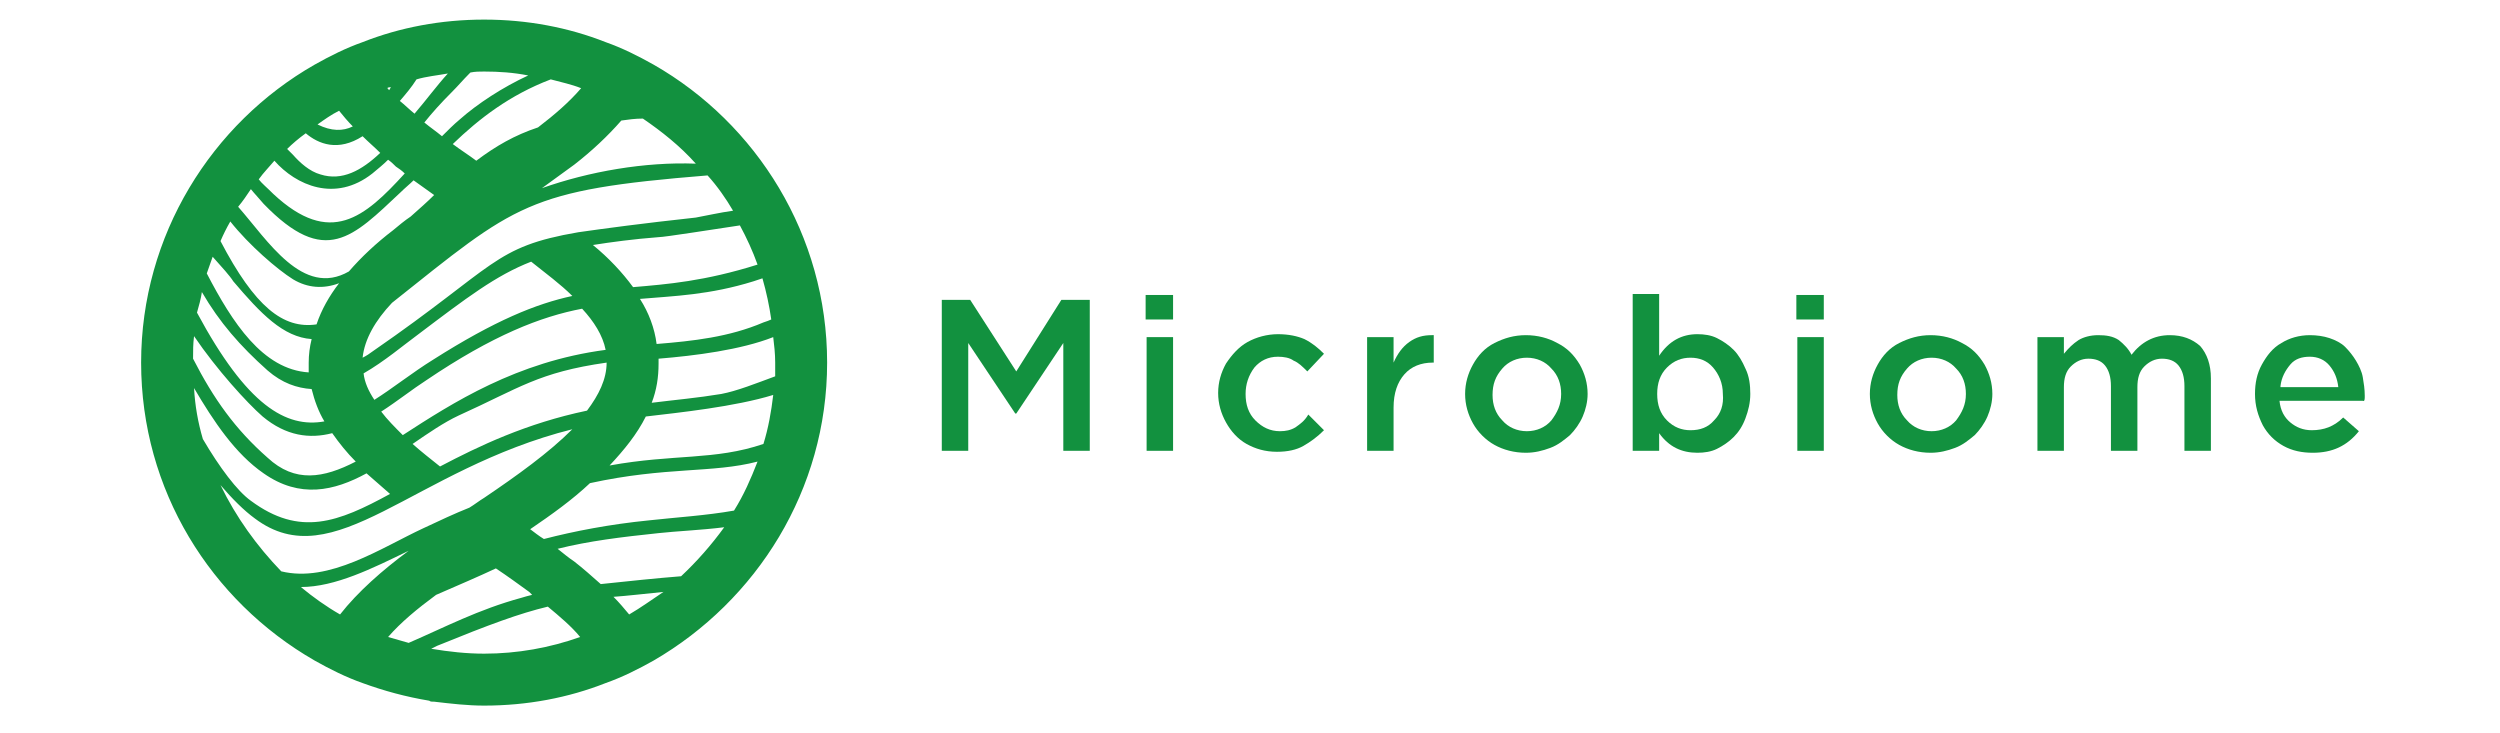
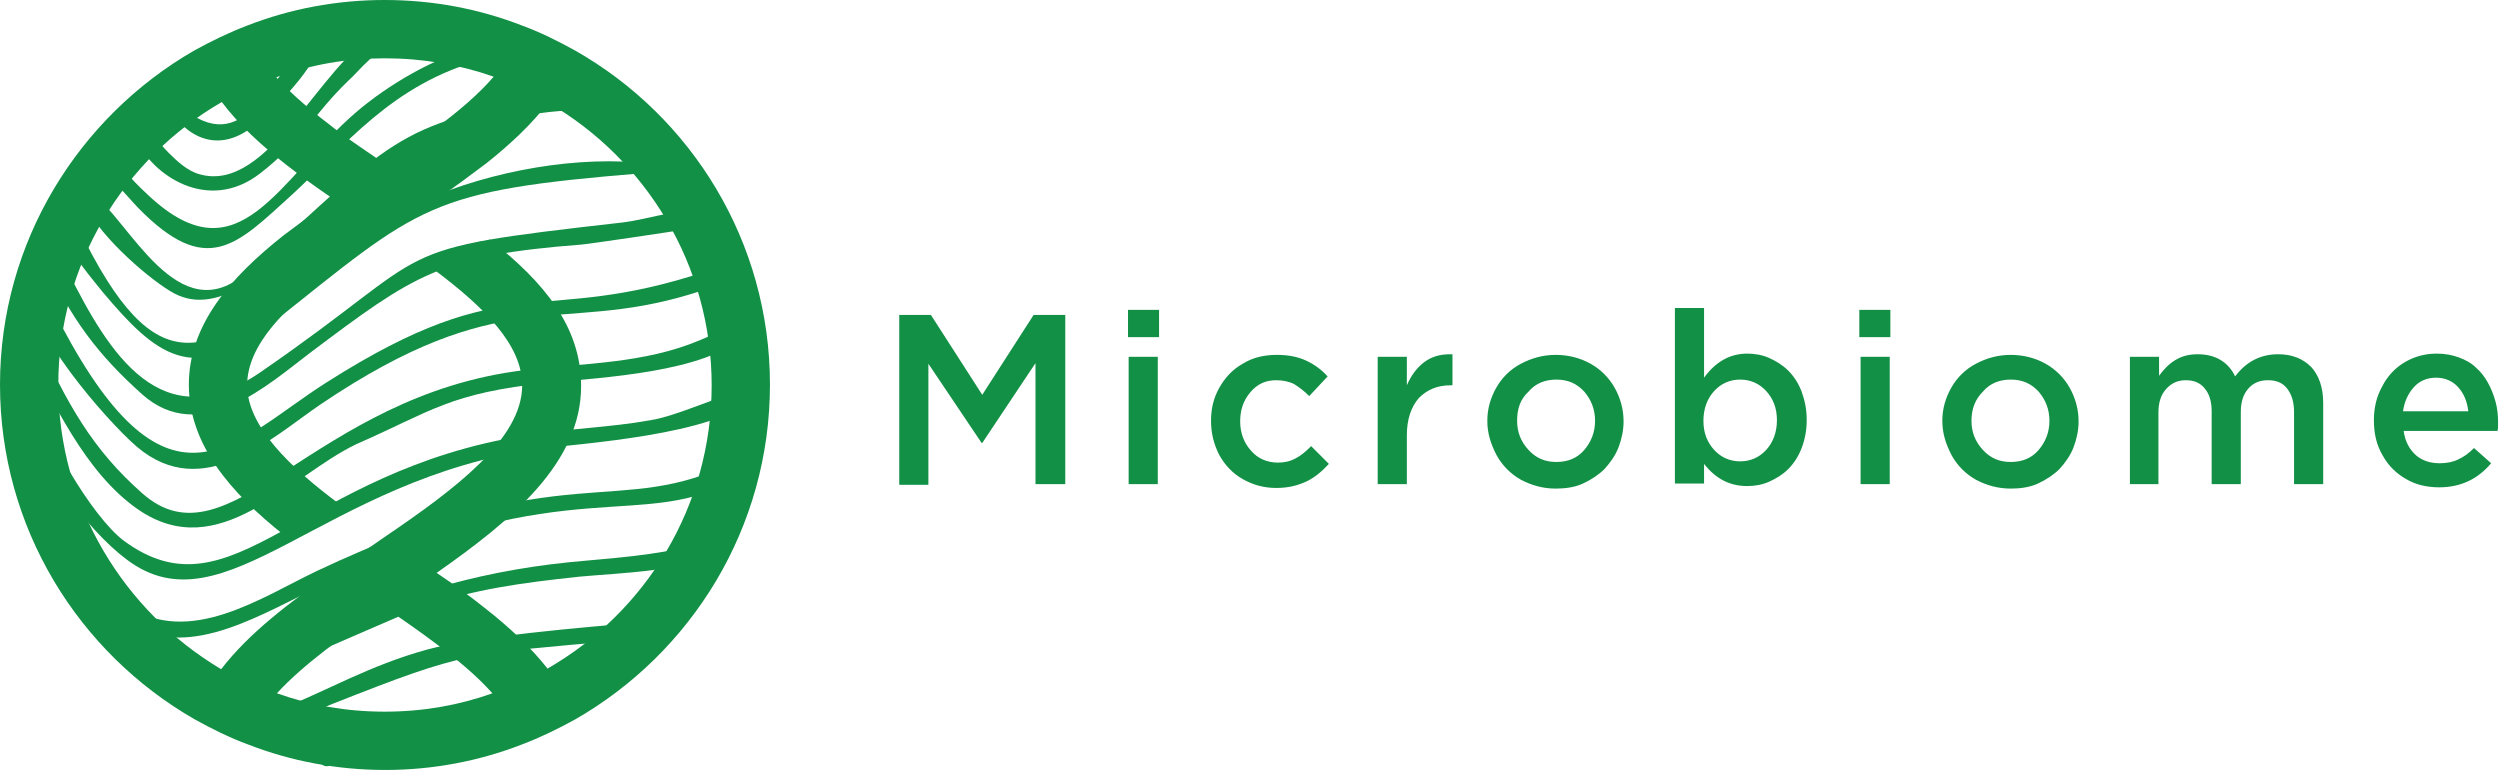
- <svg xmlns="http://www.w3.org/2000/svg" version="1.1" id="Слой_1" x="0px" y="0px" viewBox="0 0 255.1 74.7" style="enable-background:new 0 0 255.1 74.7;" xml:space="preserve">
+ <svg xmlns="http://www.w3.org/2000/svg" version="1.1" id="Слой_1" x="0px" y="0px" viewBox="0 0 394.5 122.1" style="enable-background:new 0 0 394.5 122.1;" xml:space="preserve">
  <style type="text/css">
- 	.st0{fill-rule:evenodd;clip-rule:evenodd;fill:#12913F;}
+ 	.st0{fill:#129046;}
+ 	.st1{fill-rule:evenodd;clip-rule:evenodd;fill:#129046;}
</style>
  <g>
-     <rect x="183.3" y="30.1" class="st0" width="2.8" height="2.5" />
-     <path class="st0" d="M200.2,35c-0.9-0.5-2-0.8-3.2-0.8c-1.2,0-2.2,0.3-3.2,0.8c-1,0.5-1.7,1.3-2.2,2.2c-0.5,0.9-0.8,1.9-0.8,3   c0,1.1,0.3,2.1,0.8,3c0.5,0.9,1.3,1.7,2.2,2.2c0.9,0.5,2,0.8,3.2,0.8c0.9,0,1.7-0.2,2.5-0.5c0.8-0.3,1.4-0.8,2-1.3   c0.5-0.5,1-1.2,1.3-1.9c0.3-0.7,0.5-1.5,0.5-2.3c0-1.1-0.3-2.1-0.8-3C201.9,36.2,201.2,35.5,200.2,35z M199.6,42.9   c-0.6,0.7-1.5,1.1-2.5,1.1c-1,0-1.9-0.4-2.5-1.1c-0.7-0.7-1-1.6-1-2.6c0-1.1,0.3-1.9,1-2.7c0.6-0.7,1.5-1.1,2.5-1.1   c1,0,1.9,0.4,2.5,1.1c0.7,0.7,1,1.6,1,2.6C200.6,41.3,200.2,42.1,199.6,42.9z" />
-     <rect x="183.4" y="34.4" class="st0" width="2.7" height="11.6" />
-     <path class="st0" d="M158.9,35c-0.9-0.5-2-0.8-3.2-0.8c-1.2,0-2.2,0.3-3.2,0.8c-1,0.5-1.7,1.3-2.2,2.2c-0.5,0.9-0.8,1.9-0.8,3   c0,1.1,0.3,2.1,0.8,3c0.5,0.9,1.3,1.7,2.2,2.2c0.9,0.5,2,0.8,3.2,0.8c0.9,0,1.7-0.2,2.5-0.5c0.8-0.3,1.4-0.8,2-1.3   c0.5-0.5,1-1.2,1.3-1.9c0.3-0.7,0.5-1.5,0.5-2.3c0-1.1-0.3-2.1-0.8-3C160.6,36.2,159.9,35.5,158.9,35z M158.3,42.9   c-0.6,0.7-1.5,1.1-2.5,1.1c-1,0-1.9-0.4-2.5-1.1c-0.7-0.7-1-1.6-1-2.6c0-1.1,0.3-1.9,1-2.7c0.6-0.7,1.5-1.1,2.5-1.1   c1,0,1.9,0.4,2.5,1.1c0.7,0.7,1,1.6,1,2.6C159.3,41.3,158.9,42.1,158.3,42.9z" />
-     <path class="st0" d="M176.9,35.7c-0.5-0.5-1.1-0.9-1.7-1.2c-0.6-0.3-1.3-0.4-2-0.4c-1.6,0-2.9,0.7-3.9,2.2V30h-2.7v16h2.7v-1.8   c1,1.4,2.3,2,3.9,2c0.7,0,1.4-0.1,2-0.4c0.6-0.3,1.2-0.7,1.7-1.2c0.5-0.5,0.9-1.1,1.2-1.9c0.3-0.8,0.5-1.6,0.5-2.5   c0-0.9-0.1-1.8-0.5-2.6C177.8,36.9,177.4,36.2,176.9,35.7z M174.9,42.9c-0.6,0.7-1.4,1-2.4,1c-0.9,0-1.7-0.3-2.4-1   c-0.7-0.7-1-1.6-1-2.7c0-1.1,0.3-2,1-2.7c0.7-0.7,1.5-1,2.4-1c0.9,0,1.7,0.3,2.3,1c0.6,0.7,1,1.6,1,2.7   C175.9,41.3,175.6,42.2,174.9,42.9z" />
-     <path class="st0" d="M221.4,34.2c-1.6,0-2.9,0.7-3.9,2c-0.3-0.6-0.8-1.1-1.3-1.5c-0.6-0.4-1.3-0.5-2.1-0.5c-0.8,0-1.5,0.2-2,0.5   c-0.6,0.4-1,0.8-1.5,1.4v-1.7h-2.7V46h2.7v-6.5c0-0.9,0.2-1.6,0.7-2.1c0.5-0.5,1.1-0.8,1.8-0.8c0.7,0,1.3,0.2,1.7,0.7   c0.4,0.5,0.6,1.2,0.6,2.1V46h2.7v-6.5c0-0.9,0.2-1.6,0.7-2.1c0.5-0.5,1.1-0.8,1.8-0.8c0.7,0,1.3,0.2,1.7,0.7   c0.4,0.5,0.6,1.2,0.6,2.1V46h2.7v-7.4c0-1.4-0.4-2.5-1.1-3.3C223.7,34.6,222.7,34.2,221.4,34.2z" />
-     <path class="st0" d="M241.3,40.4c0-0.7-0.1-1.3-0.2-1.9c-0.1-0.6-0.4-1.2-0.7-1.7c-0.3-0.5-0.7-1-1.1-1.4c-0.4-0.4-1-0.7-1.6-0.9   c-0.6-0.2-1.3-0.3-2-0.3c-1.1,0-2.1,0.3-2.9,0.8c-0.9,0.5-1.5,1.3-2,2.2c-0.5,0.9-0.7,1.9-0.7,3c0,1.2,0.3,2.2,0.8,3.2   c0.5,0.9,1.2,1.6,2.1,2.1c0.9,0.5,1.9,0.7,3,0.7c2,0,3.5-0.7,4.7-2.2l-1.6-1.4c-0.5,0.5-1,0.8-1.5,1c-0.5,0.2-1.1,0.3-1.7,0.3   c-0.9,0-1.6-0.3-2.2-0.8c-0.6-0.5-1-1.2-1.1-2.2h8.5C241.3,41,241.3,40.7,241.3,40.4z M232.7,39.4c0.1-0.9,0.5-1.6,1-2.2   c0.5-0.6,1.2-0.8,2-0.8c0.8,0,1.5,0.3,2,0.9c0.5,0.6,0.8,1.3,0.9,2.2H232.7z" />
-     <rect x="116.9" y="30.1" class="st0" width="2.8" height="2.5" />
-     <path class="st0" d="M143.8,34.9c-0.7,0.5-1.2,1.2-1.6,2.1v-2.6h-2.7V46h2.7v-4.4c0-1.5,0.4-2.6,1.1-3.4c0.7-0.8,1.7-1.2,2.9-1.2   h0.1v-2.8c-0.1,0-0.2,0-0.2,0C145.2,34.2,144.5,34.4,143.8,34.9z" />
-     <rect x="117" y="34.4" class="st0" width="2.7" height="11.6" />
-     <polygon class="st0" points="103.7,37.9 99,30.6 96.1,30.6 96.1,46 98.8,46 98.8,35 103.6,42.2 103.7,42.2 108.5,35 108.5,46    111.2,46 111.2,30.6 108.3,30.6  " />
-     <path class="st0" d="M132.2,43.6c-0.5,0.3-1,0.4-1.6,0.4c-1,0-1.8-0.4-2.5-1.1c-0.7-0.7-1-1.6-1-2.7c0-1,0.3-1.9,0.9-2.7   c0.6-0.7,1.4-1.1,2.4-1.1c0.6,0,1.2,0.1,1.6,0.4c0.5,0.2,0.9,0.6,1.4,1.1l1.7-1.8c-0.6-0.6-1.2-1.1-2-1.5c-0.7-0.3-1.6-0.5-2.7-0.5   c-1.1,0-2.2,0.3-3.1,0.8c-0.9,0.5-1.6,1.3-2.2,2.2c-0.5,0.9-0.8,1.9-0.8,3c0,1.1,0.3,2.1,0.8,3c0.5,0.9,1.2,1.7,2.1,2.2   c0.9,0.5,1.9,0.8,3.1,0.8c1.1,0,2-0.2,2.7-0.6c0.7-0.4,1.4-0.9,2.1-1.6l-1.6-1.6C133.1,43,132.6,43.3,132.2,43.6z" />
-     <path class="st0" d="M66.7,6.6c-1.6-0.9-3.2-1.7-4.9-2.3C58,2.8,53.8,2,49.4,2C45,2,40.8,2.8,37,4.3c-1.7,0.6-3.3,1.4-4.9,2.3   C21.6,12.6,14.4,24,14.4,37c0,13,7.1,24.3,17.7,30.4c1.6,0.9,3.2,1.7,4.9,2.3c2.2,0.8,4.4,1.4,6.8,1.8c0.1,0.1,0.3,0.1,0.4,0.1   c0,0,0,0,0.1,0c1.7,0.2,3.4,0.4,5.1,0.4c4.4,0,8.6-0.8,12.4-2.3c1.7-0.6,3.3-1.4,4.9-2.3C77.2,61.3,84.4,50,84.4,37   C84.4,24,77.2,12.6,66.7,6.6z M78.7,32.6c-0.2,0.1-0.5,0.2-0.8,0.3c-3.5,1.5-7.2,1.9-10.9,2.2c-0.2-1.6-0.8-3.2-1.7-4.6   c3.5-0.3,7.1-0.4,11.6-1.8c0.3-0.1,0.6-0.2,0.9-0.3C78.2,29.8,78.5,31.2,78.7,32.6z M69.5,58.8c-2.5,0.2-5.4,0.5-8.2,0.8   c-0.9-0.8-1.8-1.6-2.7-2.3c-0.6-0.4-1.2-0.9-1.7-1.3c3.2-0.8,6.5-1.2,10.3-1.6c1.8-0.2,4.3-0.3,6.7-0.6   C72.6,55.6,71.1,57.3,69.5,58.8z M23.5,22.6c1.9,2.4,4.8,4.9,6.4,5.9c1.5,0.9,3.1,1,4.7,0.4c-1,1.3-1.8,2.7-2.3,4.2   c-3.4,0.5-6.3-1.8-9.8-8.5C22.8,23.9,23.1,23.3,23.5,22.6z M25.6,19.3c0.4,0.5,0.8,0.9,1.3,1.5c6.3,6.5,9.1,3.4,14-1.2   c0.4-0.4,0.9-0.8,1.3-1.2c0.7,0.5,1.4,1,2.1,1.5c-0.7,0.7-1.5,1.4-2.4,2.2c-0.6,0.4-1.2,0.9-1.8,1.4c-1.7,1.3-3.2,2.7-4.5,4.2   c-4.7,2.7-8.3-3.2-11.3-6.6C24.8,20.5,25.2,19.9,25.6,19.3z M28,16.4c2.2,2.5,6.2,4.3,10,1.3c0.6-0.5,1.1-0.9,1.6-1.4   c0.3,0.2,0.6,0.5,0.8,0.7c0.3,0.2,0.6,0.4,0.9,0.7c-4.1,4.5-7.6,7.5-13.4,2.1c-0.7-0.7-1.2-1.1-1.5-1.5C26.9,17.6,27.5,17,28,16.4z    M31.2,13.6c1.3,1.1,3.3,1.9,5.8,0.3c0.6,0.6,1.2,1.1,1.8,1.7c-1.9,1.8-3.9,2.9-6.1,2.2c-1.1-0.3-2.1-1.2-2.8-2   c-0.2-0.2-0.4-0.4-0.6-0.6C29.8,14.7,30.5,14.1,31.2,13.6z M42.5,8.1c1-0.3,2.1-0.4,3.2-0.6c-1.1,1.2-2.2,2.7-3.4,4.1   c-0.5-0.4-1-0.9-1.5-1.3C41.4,9.6,42,8.9,42.5,8.1z M49.4,7.3c1.5,0,3,0.1,4.5,0.4c-2.6,1.2-5.2,2.9-7,4.5   c-0.6,0.5-1.2,1.1-1.8,1.7c-0.6-0.5-1.2-0.9-1.8-1.4c0.8-1,1.7-2,2.8-3.1c0.7-0.7,1.1-1.2,1.8-1.9c0,0,0.1-0.1,0.1-0.1   C48.5,7.3,48.9,7.3,49.4,7.3z M54.2,26.7c1.5,1.2,3,2.3,4.2,3.5c-3.7,0.8-7.9,2.5-14.2,6.5c-2.1,1.3-4.1,2.9-6,4.1   c-0.6-0.9-1-1.8-1.1-2.7c2.1-1.2,4.1-2.9,5.6-4C47.6,30.4,50.6,28.1,54.2,26.7z M44.9,47.6c-1-0.8-1.9-1.5-2.8-2.3   c1.6-1.1,3.2-2.2,4.7-2.9C53,39.6,54.9,38,61.9,37c0,1.7-0.8,3.3-2,4.9C53.7,43.2,48.9,45.5,44.9,47.6z M61.8,35.7   c-9.1,1.2-15.6,5.4-20.7,8.7c-0.8-0.8-1.6-1.6-2.2-2.4c1.7-1.1,3.2-2.3,4.6-3.2c6.8-4.6,11.7-6.5,15.9-7.3   C60.6,32.8,61.5,34.2,61.8,35.7z M23.8,28.7c2.8,3.3,5.1,5.7,8,5.9c-0.2,0.8-0.3,1.6-0.3,2.4c0,0.3,0,0.7,0,1   c-4.7-0.3-7.8-5.1-10.4-10.1c0.2-0.6,0.4-1.1,0.6-1.7C22.6,27.2,23.5,28.2,23.8,28.7z M20.6,29.8c1.8,3.1,3.9,5.5,6.7,8   c1.5,1.3,3,1.8,4.5,1.9c0.3,1.2,0.7,2.3,1.3,3.3c-3.9,0.7-7.9-1.6-13-11.1C20.3,31.2,20.5,30.5,20.6,29.8z M26.8,42.5   c2.4,2,4.8,2.3,7.1,1.7c0.7,1,1.5,2,2.4,2.9c-3.3,1.7-6.2,2.2-9-0.4c-3.3-2.9-5.5-6-7.6-10.1c0-0.8,0-1.5,0.1-2.3   C22.1,37.7,25.2,41.1,26.8,42.5z M26.9,48.3c3.7,2.6,7.2,1.8,10.5,0c0.8,0.7,1.6,1.4,2.4,2.1c-5.3,2.9-9.2,4.4-14.2,0.7   c-1.4-1-3.2-3.4-4.9-6.3c-0.5-1.7-0.8-3.4-0.9-5.2C21.8,43,24,46.3,26.9,48.3z M22.5,49.5c1.2,1.4,2.4,2.6,3.5,3.4   c8.1,6.1,16.1-5,32.4-9.1c-2.4,2.4-5.6,4.7-9,7c-0.5,0.3-1,0.7-1.5,1c-1.5,0.6-3,1.3-4.7,2.1c-4.3,2-9.6,5.6-14.5,4.4   C26.2,55.7,24.1,52.8,22.5,49.5z M41.7,56.2c-2.7,2-5.2,4.2-7,6.5c-1.4-0.8-2.8-1.8-4-2.8C34.2,59.9,38,58,41.7,56.2z M39.6,65   c1.3-1.5,3-2.9,4.9-4.3c2.3-1,4.4-1.9,6.1-2.7c1.2,0.8,2.3,1.6,3.4,2.4c0.1,0.1,0.2,0.2,0.3,0.3c-0.4,0.1-0.8,0.2-1.1,0.3   c-4.4,1.2-7.8,3-11.5,4.6C41,65.4,40.3,65.2,39.6,65z M44.6,65.9c5.4-2.2,8.4-3.3,11.3-4c1.2,1,2.4,2,3.3,3.1   c-3.1,1.1-6.4,1.7-9.8,1.7c-1.8,0-3.6-0.2-5.4-0.5C44.2,66.1,44.4,66,44.6,65.9z M64.2,62.7c-0.5-0.6-1-1.2-1.6-1.8   c1.4-0.1,3.1-0.3,5.1-0.5C66.5,61.2,65.4,62,64.2,62.7z M74.9,52.1c-2.8,0.5-6,0.7-8.7,1c-4,0.4-7.6,1.1-10.7,1.9   c-0.5-0.3-1-0.7-1.4-1c2.2-1.5,4.3-3,6.1-4.7c7.8-1.7,12.5-1,17.1-2.2C76.6,48.9,75.9,50.5,74.9,52.1z M77.9,45.3   c-5,1.7-9.1,1-15.7,2.2c1.5-1.6,2.8-3.2,3.7-5c3.4-0.4,9.1-1,13-2.2C78.7,42,78.4,43.7,77.9,45.3z M79.1,37c0,0.5,0,1,0,1.4   c-1.9,0.7-3.9,1.5-5.5,1.8c-2.4,0.4-4.7,0.6-7.1,0.9c0.5-1.3,0.7-2.6,0.7-4c0-0.2,0-0.3,0-0.5c3.7-0.3,8.4-0.9,11.7-2.2   C79,35.2,79.1,36.1,79.1,37z M64.6,29.3c-1.1-1.5-2.5-3-4.1-4.3c1.9-0.3,4.1-0.6,6.7-0.8c0.6,0,5.6-0.8,8.3-1.2   c0.7,1.3,1.3,2.6,1.8,4C71.9,28.7,68.1,29,64.6,29.3z M71,22.2c-5.5,0.6-9.2,1.1-12,1.5c0,0,0,0,0,0c0,0,0,0,0,0   c-8.7,1.5-8.3,3.4-20.9,12.1c-0.4,0.3-0.7,0.5-1.1,0.7c0.2-1.9,1.3-3.8,3-5.6c12.7-10.1,13.7-11.5,32.2-13c1,1.1,1.9,2.4,2.6,3.6   C73.4,21.7,72.1,22,71,22.2z M71,16.7c-5.2-0.2-10.9,0.8-15.7,2.5c1.1-0.8,2.2-1.6,3.3-2.4c1.8-1.4,3.4-2.9,4.8-4.5   c0.7-0.1,1.4-0.2,2.2-0.2C67.5,13.4,69.4,14.9,71,16.7z M54.9,13c-2.4,0.8-4.3,1.9-6.3,3.4c-0.8-0.6-1.6-1.1-2.4-1.7   c2.7-2.6,5.8-5,10-6.6c1.1,0.3,2.1,0.5,3.1,0.9C58.1,10.4,56.6,11.7,54.9,13z M39.9,8.9c-0.1,0.1-0.1,0.2-0.2,0.3   C39.6,9.1,39.6,9,39.5,9C39.6,8.9,39.8,8.9,39.9,8.9z M36,12.9c-1,0.5-2.2,0.5-3.6-0.2c0.7-0.5,1.4-1,2.2-1.4   C35,11.8,35.5,12.4,36,12.9z" />
+     <path class="st0" d="M379.2,64.9h10.3c-0.2-1.6-0.7-2.8-1.6-3.8c-0.9-1-2.1-1.5-3.5-1.5c-1.4,0-2.6,0.5-3.5,1.5   C380,62.1,379.4,63.4,379.2,64.9 M374.6,66.3c0-1.9,0.4-3.7,1.3-5.3c0.8-1.6,2-2.9,3.5-3.8c1.5-0.9,3.2-1.4,5.1-1.4   c1.3,0,2.4,0.2,3.5,0.6c1.1,0.4,2,0.9,2.7,1.6c0.8,0.7,1.4,1.5,1.9,2.4c0.5,0.9,0.9,1.9,1.2,3c0.3,1.1,0.4,2.2,0.4,3.3   c0,0.6,0,1-0.1,1.3h-14.8c0.2,1.6,0.9,2.9,1.9,3.8c1,0.9,2.3,1.3,3.8,1.3c1.1,0,2.1-0.2,2.9-0.6c0.9-0.4,1.7-1,2.5-1.8l2.7,2.4   c-2.1,2.5-4.8,3.8-8.2,3.8c-1.9,0-3.7-0.4-5.2-1.3c-1.6-0.9-2.8-2.1-3.7-3.7C375,70.2,374.6,68.4,374.6,66.3z M336.1,76.4V56.3h4.6   v3c0.8-1.1,1.6-1.9,2.6-2.5c1-0.6,2.1-0.9,3.5-0.9c1.4,0,2.6,0.3,3.6,0.9c1,0.6,1.8,1.5,2.3,2.6c1.8-2.4,4.1-3.5,6.8-3.5   c2.2,0,3.9,0.7,5.2,2c1.2,1.3,1.9,3.2,1.9,5.7v12.8h-4.6V65c0-1.6-0.4-2.8-1.1-3.7c-0.7-0.9-1.7-1.3-3-1.3c-1.3,0-2.3,0.4-3.1,1.3   c-0.8,0.9-1.2,2.1-1.2,3.7v11.4h-4.6V64.9c0-1.6-0.4-2.8-1.1-3.6c-0.7-0.9-1.7-1.3-3-1.3c-1.3,0-2.3,0.5-3.1,1.4   c-0.8,0.9-1.2,2.1-1.2,3.7v11.3H336.1z M311.1,66.4c0,1.8,0.6,3.3,1.8,4.6c1.2,1.3,2.6,1.9,4.4,1.9c1.8,0,3.3-0.6,4.4-1.9   c1.1-1.3,1.7-2.8,1.7-4.6c0-1.8-0.6-3.3-1.7-4.6c-1.2-1.3-2.6-1.9-4.4-1.9c-1.8,0-3.3,0.6-4.4,1.9C311.7,63,311.1,64.5,311.1,66.4z    M306.5,66.4c0-1.9,0.5-3.6,1.4-5.2c0.9-1.6,2.2-2.9,3.9-3.8c1.7-0.9,3.5-1.4,5.5-1.4c2,0,3.9,0.5,5.5,1.4c1.6,0.9,2.9,2.2,3.8,3.8   c0.9,1.6,1.4,3.4,1.4,5.3c0,1.4-0.3,2.8-0.8,4.1c-0.5,1.3-1.3,2.4-2.2,3.4c-0.9,0.9-2.1,1.7-3.4,2.3c-1.3,0.6-2.8,0.8-4.3,0.8   c-2,0-3.8-0.5-5.5-1.4c-1.6-0.9-2.9-2.2-3.8-3.8C307,70,306.5,68.3,306.5,66.4z M293.6,76.4V56.3h4.6v20.1H293.6z M293.4,53.2v-4.3   h4.9v4.3H293.4z M268.8,66.4c0,1.9,0.6,3.4,1.7,4.6c1.1,1.2,2.5,1.8,4.1,1.8c1.6,0,3-0.6,4.1-1.8c1.1-1.2,1.7-2.8,1.7-4.7   c0-1.9-0.6-3.4-1.7-4.6c-1.1-1.2-2.5-1.8-4.1-1.8c-1.6,0-3,0.6-4.1,1.8C269.4,62.9,268.8,64.5,268.8,66.4z M264.3,76.4V48.6h4.6v11   c1.8-2.5,4.1-3.8,6.8-3.8c1.2,0,2.4,0.2,3.5,0.7c1.1,0.5,2.1,1.1,3,2c0.9,0.9,1.6,2,2.1,3.3c0.5,1.4,0.8,2.8,0.8,4.5   c0,1.6-0.3,3.1-0.8,4.4c-0.5,1.3-1.2,2.4-2.1,3.3c-0.9,0.9-1.9,1.5-3,2c-1.1,0.5-2.3,0.7-3.5,0.7c-2.8,0-5-1.2-6.8-3.5v3.1H264.3z    M239.4,66.4c0,1.8,0.6,3.3,1.8,4.6c1.2,1.3,2.6,1.9,4.4,1.9c1.8,0,3.3-0.6,4.4-1.9c1.1-1.3,1.7-2.8,1.7-4.6c0-1.8-0.6-3.3-1.7-4.6   c-1.2-1.3-2.6-1.9-4.4-1.9c-1.8,0-3.3,0.6-4.4,1.9C239.9,63,239.4,64.5,239.4,66.4z M234.7,66.4c0-1.9,0.5-3.6,1.4-5.2   c0.9-1.6,2.2-2.9,3.9-3.8c1.7-0.9,3.5-1.4,5.5-1.4c2,0,3.9,0.5,5.5,1.4c1.6,0.9,2.9,2.2,3.8,3.8c0.9,1.6,1.4,3.4,1.4,5.3   c0,1.4-0.3,2.8-0.8,4.1c-0.5,1.3-1.3,2.4-2.2,3.4c-0.9,0.9-2.1,1.7-3.4,2.3c-1.3,0.6-2.8,0.8-4.3,0.8c-2,0-3.8-0.5-5.5-1.4   c-1.6-0.9-2.9-2.2-3.8-3.8C235.2,70,234.7,68.3,234.7,66.4z M217.4,76.4V56.3h4.6v4.5c0.7-1.6,1.6-2.8,2.8-3.7   c1.1-0.8,2.4-1.2,4-1.2c0.1,0,0.3,0,0.4,0v4.9h-0.3c-2.1,0-3.7,0.7-5,2c-1.2,1.4-1.9,3.3-1.9,5.9v7.7H217.4z M191.1,66.4   c0-1.9,0.4-3.6,1.3-5.2c0.9-1.6,2.1-2.9,3.7-3.8c1.6-1,3.4-1.4,5.4-1.4c1.8,0,3.3,0.3,4.6,0.9c1.3,0.6,2.4,1.4,3.4,2.5l-2.9,3.1   c-0.8-0.8-1.6-1.4-2.4-1.9c-0.8-0.4-1.8-0.6-2.8-0.6c-1.7,0-3,0.6-4.1,1.9c-1.1,1.3-1.6,2.8-1.6,4.6c0,1.8,0.6,3.4,1.7,4.6   c1.1,1.3,2.6,1.9,4.3,1.9c1,0,1.9-0.2,2.8-0.7c0.8-0.4,1.6-1.1,2.4-1.9l2.8,2.8c-1.1,1.2-2.3,2.2-3.6,2.8c-1.3,0.6-2.8,1-4.7,1   c-2,0-3.7-0.5-5.3-1.4c-1.6-0.9-2.8-2.2-3.7-3.8C191.5,70,191.1,68.3,191.1,66.4z M178.1,76.4V56.3h4.6v20.1H178.1z M178,53.2v-4.3   h4.9v4.3H178z M141.9,76.4V49.7h5l8.1,12.6l8.1-12.6h5v26.7h-4.7V57.3L155,69.9h-0.1l-8.4-12.5v19.1H141.9z" />
+     <g>
+       <path class="st1" d="M48.9,6.7c-6.1,4.6-9.8,18.1-19.5,10.8c-0.8-0.6-1.3-1-1.6-1.2c-0.3-0.2-0.8-0.2-1,0c0,0,0,0,0,0    c-0.2,0.2-0.2,0.7,0,0.9c1.2,2.4,6.6,8.5,13.8,2.2c2.5-2.1,8.2-7.6,9.9-12.2C51,5.8,50,5.9,48.9,6.7" />
+       <path class="st1" d="M59.5,5.3c-8.9,4.6-17.1,25.3-28,22.2c-1.9-0.5-3.6-2.1-4.9-3.4c-2.1-2.1-1.9-2.8-3.5-3.4    c-1.1-0.4-2,0-1.6,1.3c2.5,5.6,11.3,11.7,19.5,5.4c6.6-5.1,8.6-9.5,13.9-14.6c1.3-1.2,1.9-2,3.2-3.2c1-1,2.4-1.6,2.7-3    c0-0.1,0-0.2,0-0.2C61,5.5,60.1,4.9,59.5,5.3" />
+       <path class="st1" d="M21.7,32.7c11,11.3,15.7,5.9,24.4-2c8.2-7.5,15.7-17.5,30.1-21.3c1.1-0.3,0.5-2.1-1-1.9    c-6.5,1.4-14.1,6-19,10.2C43.8,28.4,37.8,44.2,23.5,30.9c-3.7-3.4-4-4.5-5.4-5.3c-0.9-0.5-1.4,0.2-1.5,1c0,0.4,0.1,0.8,0.3,1    c0.3,0.2,0.8,0.6,1.7,1.7C19.8,30.6,20.5,31.4,21.7,32.7" />
+       <path class="st1" d="M13,31.3c1.8,5.2,10,12.3,13.8,14.6C41,54.9,57.5,17.7,91.3,17.4c0.6,0,1.2,0,2-0.5c0.8-0.6,0.9-1.3-0.2-1.3    c-2.2,0.2-3.9,0-5.8,0.2C62.5,18.7,61.1,23.1,39,42.9c-10.9,9.8-18.7-8.4-24.7-12.6C13.5,29.7,12.8,30.4,13,31.3" />
+       <path class="st1" d="M9.8,36.4c0.4,2.6,5.4,8.4,6.5,9.8c8.2,9.7,14.1,14.8,26.4,5c23.9-19,24.6-21.1,59.1-23.9    c1-0.1,1-0.9,0.3-1.4c-0.5-0.3-3-0.4-3.6-0.4c-12.2-0.5-25.9,2.9-35,7.8c-4.9,2.6-10.2,6.4-13.7,9.3c-17,13.8-25,19.1-37.5-6.8    C11.8,34.9,10,34.8,9.8,36.4" />
+       <path class="st1" d="M6.9,40.9c4.3,9.5,8.6,15.1,15.5,21.3c9.3,8.3,20-1.6,26.5-6.5c16.5-12.4,20.6-15.4,42.8-17.1    c1.3-0.1,14.7-2.1,17.1-2.5c1.3-0.3,2.1-3,0.3-2.9c-3.1,0.1-7.5,1.5-10.8,1.9c-38.8,4.4-28.2,3.7-57.3,23.7    c-15.5,10.6-23.8-3-30.3-16c-0.7-1.3-0.9-3.7-2.7-3.4C7,39.5,6.7,40.1,6.9,40.9" />
+       <path class="st1" d="M111.5,42.8c-26.7,8.9-30.8-1-59.9,17.5c-14.4,9.1-24.8,23.5-42-9.1l-3.5-5.4c-0.2-0.3-0.8-0.1-0.9,0.3    c-1.1,5.5,11.4,20.1,16.4,24.4c10.5,8.9,21.2-1.4,29-6.7C79.2,44.5,88,52.7,108.7,46.5c4-1.2,4.9-1.5,5.8-2.6    c0.7-1,0.3-1.8-0.8-1.7C113.2,42.3,112.5,42.5,111.5,42.8" />
+       <path class="st1" d="M110.4,53.7c-8.8,3.7-18.3,3.6-27.6,4.7c-33.5,4-46.6,31.7-60.4,19.4c-7.7-6.8-11.9-14-17-25.6    c-0.3-0.6-2.9-0.2-1.8,1.9c4.7,9.2,9.8,20.5,18.2,26.3c12.8,8.8,23.8-5.2,34.4-10.3c11.9-5.2,14.7-8.1,30.3-9.7    c8.4-0.8,25.2-1.7,30.7-7.4c0.7-0.8-0.1-1.4-0.9-1.4C114.4,51.5,112.7,52.8,110.4,53.7" />
+       <path class="st1" d="M117.3,61.7c-3.8,0.7-10.3,3.9-14.6,4.6c-6.7,1.2-13,1.3-19.7,2.4c-35.7,5.6-46.2,29.4-63.5,16.6    c-4.8-3.6-13.1-17-15.1-26.6c-0.2-1-2.1-0.6-1.8,0.7c0.1,0.4,0.2,0.8,0.2,1.3c1.6,11,11,23,17.2,27.6    C35.5,100,50.8,75.6,85.2,70.8c5.3-0.7,28.6-2.2,33.3-8C119.3,61.7,118.2,61.5,117.3,61.7" />
+       <path class="st1" d="M116.2,72.7c-18.8,9.5-26.6-1.3-66.2,17.4c-8.8,4.2-20.1,12-29.9,5.5C13.9,91.4,7.4,81.3,4.9,71.9    c-0.3-1.3-2.6-0.1-2.1,1.2c3.7,9.7,8.4,20.2,18,25.6c9.6,5.4,20.5-1.9,31-6.8c38.4-18,49.6-7.6,64.9-16.6c0.7-0.4,2.4-1.1,1.8-2.2    c-0.3-0.6-0.8-0.8-1.3-0.7C116.6,72.3,116.7,72.4,116.2,72.7" />
+       <path class="st1" d="M109.4,86c-5.8,1.7-13.4,2.1-19.4,2.7c-32.8,3.3-47.3,17.6-61,18.7c-2.9,0.2-3.9,0.3-4.4,0.4    c-0.6,0.1-0.6,1.2-0.1,1.4c7.8,3.1,34.1-10.6,42.2-13.4c8-2.8,15.4-3.8,24.7-4.8c6.3-0.6,17.3-0.8,22.4-4.2    c0.8-0.5,0.3-1.7-0.6-1.7C112.7,85.1,111.6,85.3,109.4,86" />
+       <path class="st1" d="M101.2,98.2c-9.1,0.8-26.1,2.2-33.8,4.3c-9.1,2.5-15.8,6.5-23.8,9.7c-3.9,1.6-5.3,1.9-6,2.2    c-0.8,0.4-1.2,2,0.1,2.4c1.5,0.2,2.8-0.6,6.9-2.3c2.9-1.2,5-2.3,7.8-3.4c21.5-8.5,21.1-7.8,45-10c2.1-0.2,6-0.4,7.8-1    c1.4-0.5,1.4-1.7,0.3-1.9C104.9,97.9,103.8,97.9,101.2,98.2" />
+       <path class="st1" d="M70.7,112.8c-6.6,1.7-12.7,4.6-19.4,5.8c-1.6,0.3-0.9,2.5,0.4,2.3c11.1-2.2,16.6-7.3,37.3-8.4    c3.3-0.3,3.6-0.1,4.6-0.8c0.5-0.4,0.3-1.1-0.2-1.4c-0.3-0.2-0.7-0.3-1.3-0.3C88.4,109.5,74.8,111.7,70.7,112.8" />
+       <path class="st1" d="M82.3,117.5c2.9-1.1,5.8-2.5,8.5-4c18.3-10.5,30.7-30.2,30.7-52.8c0-22.6-12.4-42.3-30.7-52.7    c-2.7-1.5-5.5-2.9-8.5-4c-6.7-2.6-14-4-21.6-4c-7.6,0-14.9,1.4-21.6,4c-2.9,1.1-5.8,2.5-8.5,4C12.4,18.5,0,38.2,0,60.7    c0,22.6,12.4,42.3,30.7,52.8c2.7,1.5,5.5,2.9,8.5,4c6.7,2.6,14,4,21.6,4C68.3,121.5,75.6,120.1,82.3,117.5 M60.7,9.2    c6,0,11.8,1,17.2,2.9c-2.4,2.8-5.6,5.5-9.1,8.1c-2.5,1.9-5.3,3.8-8,5.7c-2.6-1.8-5.2-3.5-7.6-5.3c-3.7-2.8-7.1-5.6-9.6-8.4    C49,10.2,54.7,9.2,60.7,9.2z M9.2,60.7c0-19,10.4-35.7,25.8-44.6c2.7,3.6,6.3,6.9,10.3,10c2.3,1.8,4.8,3.6,7.3,5.3    c-2.7,1.9-5.3,3.8-7.8,5.7c-8.5,6.7-15,14.2-15,23.6c0,9.4,6.5,17,15.1,23.8c2.6-1.9,6-3.2,8.6-5C45.7,73.7,39,67.2,39,60.8    c0-6.4,6-12.3,13.7-18.1c2.5-1.9,5.3-3.8,8-5.7c0.8-0.6,1.7-1.1,2.5-1.7c1.9-1.3,3.8-2.6,5.7-3.8c2.7-1.9,5.3-3.8,7.8-5.7    c3.8-3,7.2-6.2,9.8-9.6c15.4,8.9,25.8,25.6,25.8,44.6c0,19.1-10.4,35.8-25.9,44.7c-2.6-3.3-6-6.5-9.7-9.4c-2.5-2-5.1-3.9-7.8-5.7    c12-8.4,22.8-17.4,22.8-29.5c0-9.4-5.9-16.4-14.4-23.1c-0.5,0.3-1.5,0.2-2,0.5c-0.4,0.3-0.8,0.6-1.2,0.8c-1.8,1.2-3.6,2.4-5.4,3.6    c7.7,5.8,13.7,11.7,13.7,18.1c0,8.5-10.6,16.4-21.8,24c-0.9,0.6-1.8,1.3-2.8,1.9c-1.8,1.2-3.6,2.4-5.4,3.7    c-6.8,4.7-13.2,9.6-17.5,15.2C19.6,96.5,9.2,79.8,9.2,60.7z M60.7,95.8c2.7,1.9,5.5,3.8,8,5.7c3.5,2.6,6.6,5.2,9,7.9    c-5.3,1.9-11,2.9-17,2.9c-6,0-11.7-1-17-2.9C47.9,104.8,54.3,100.3,60.7,95.8z" />
+     </g>
  </g>
</svg>
